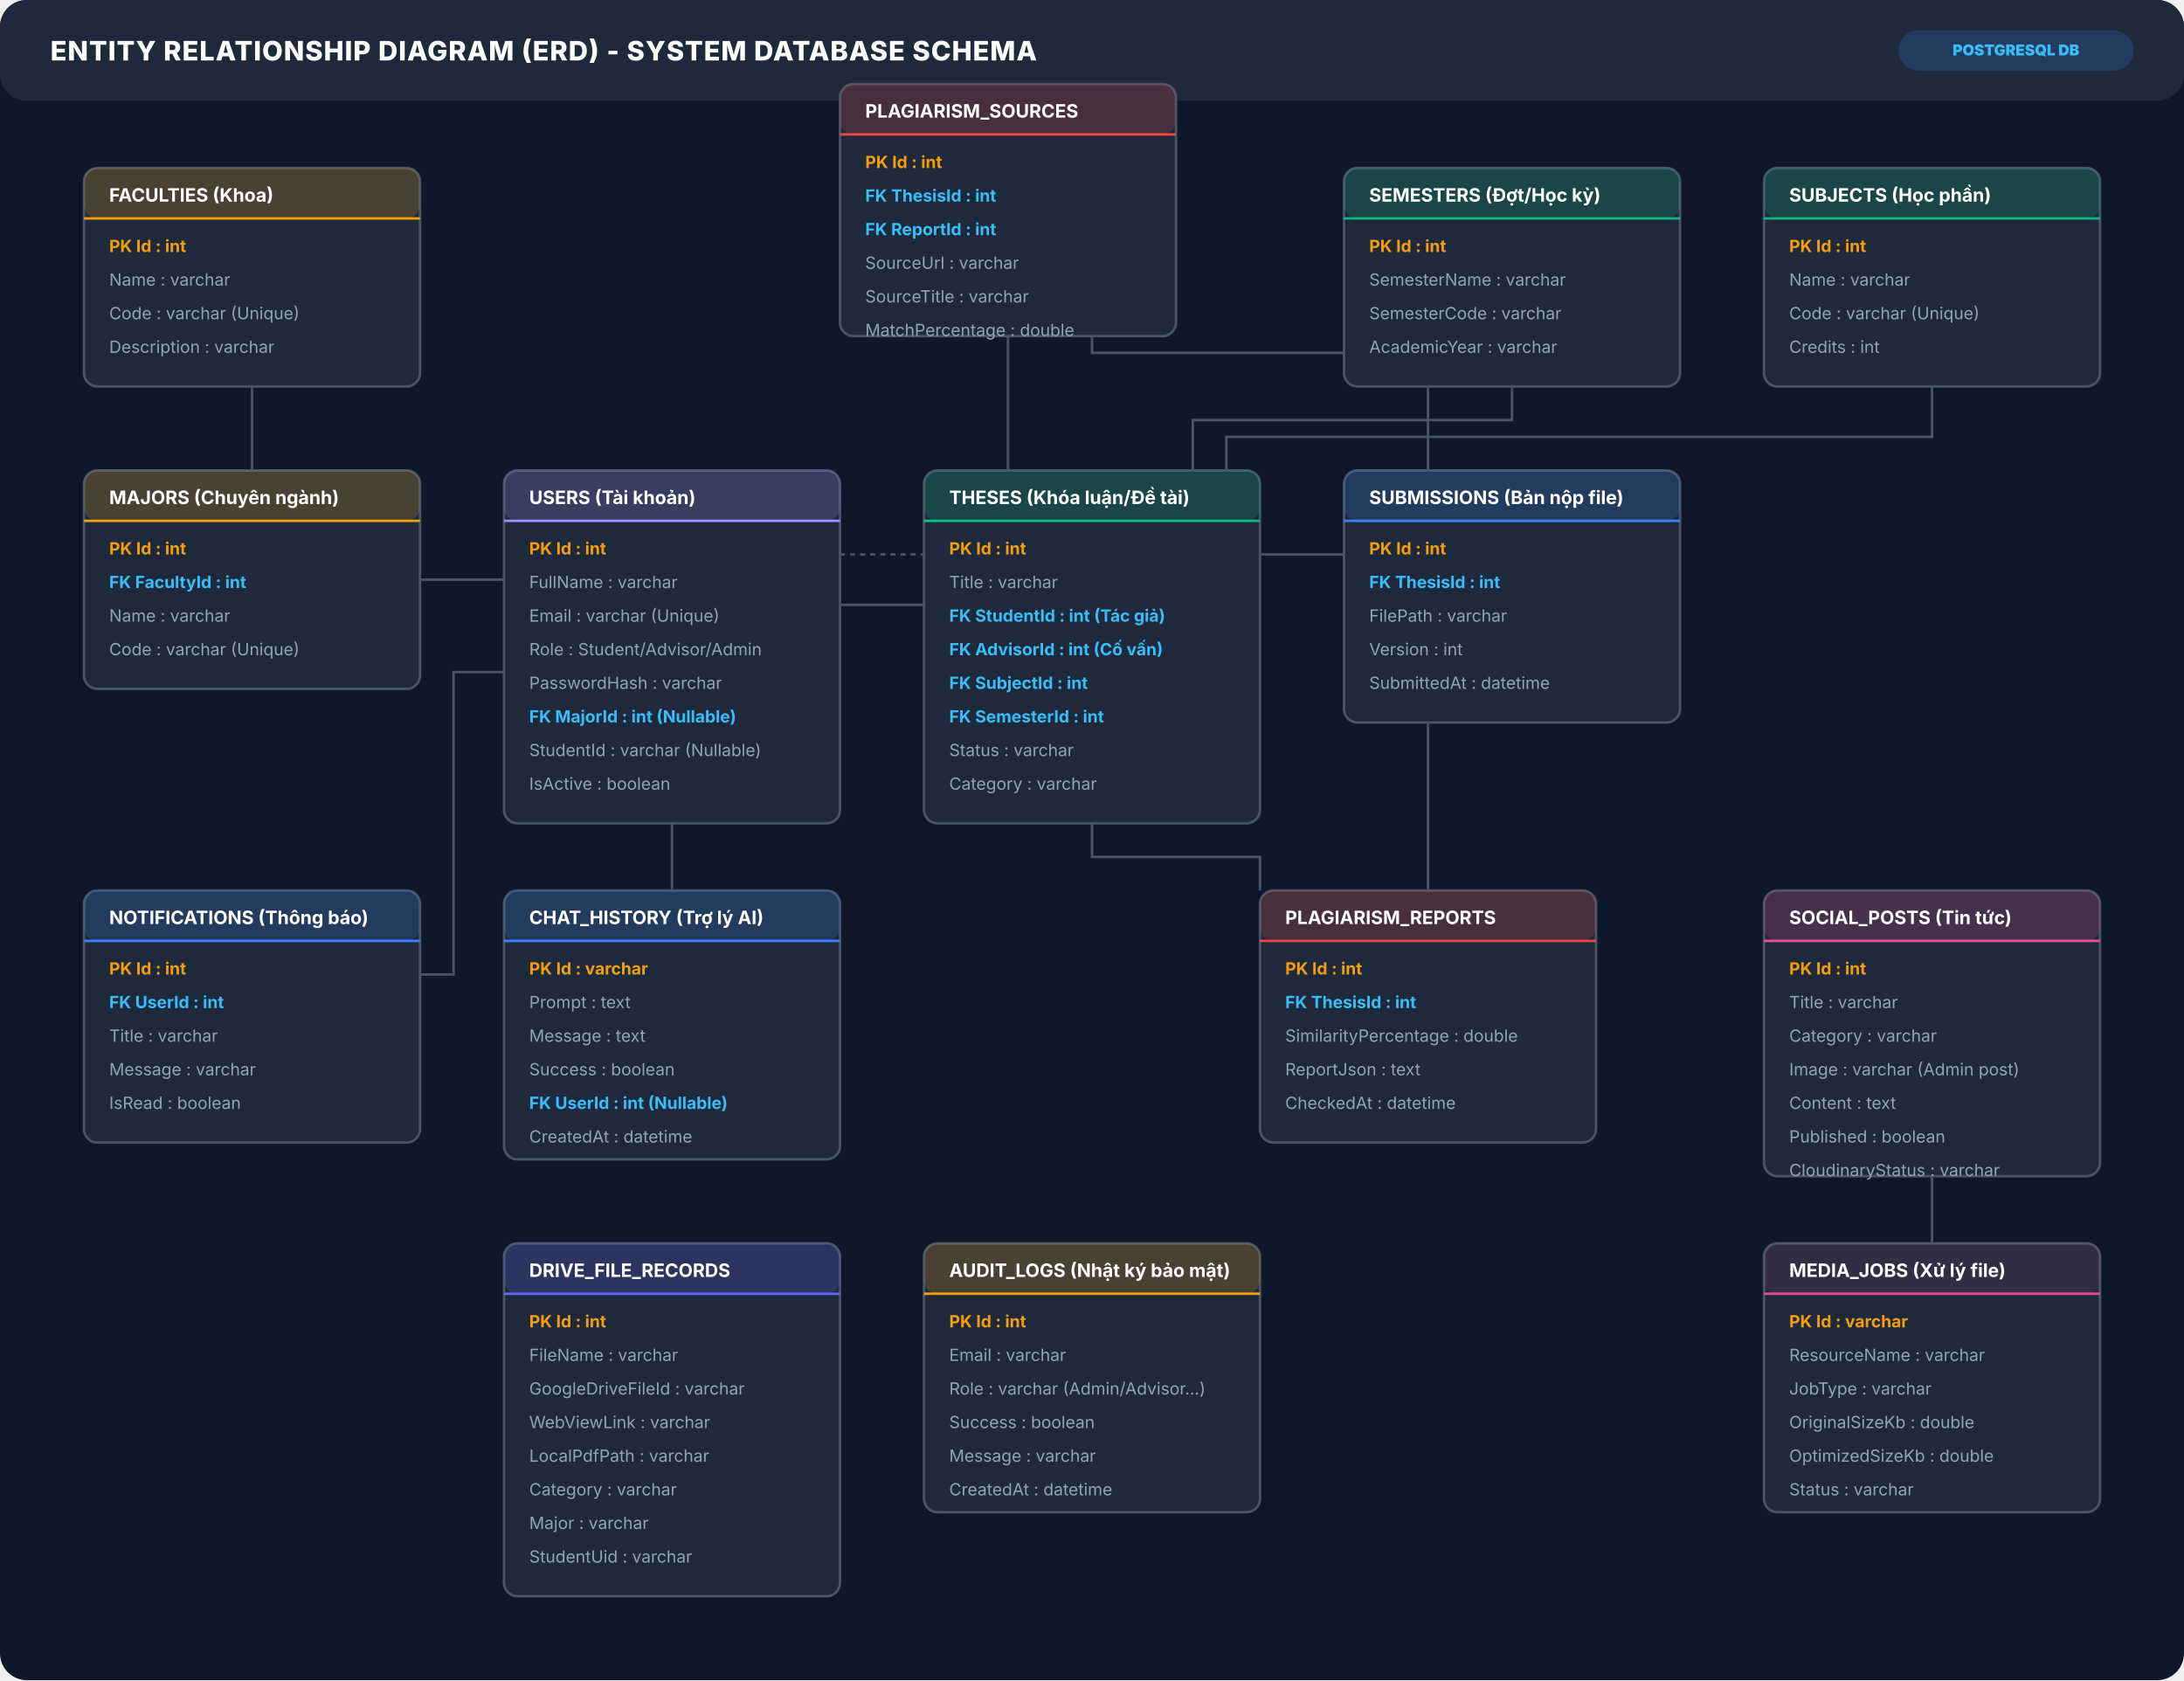
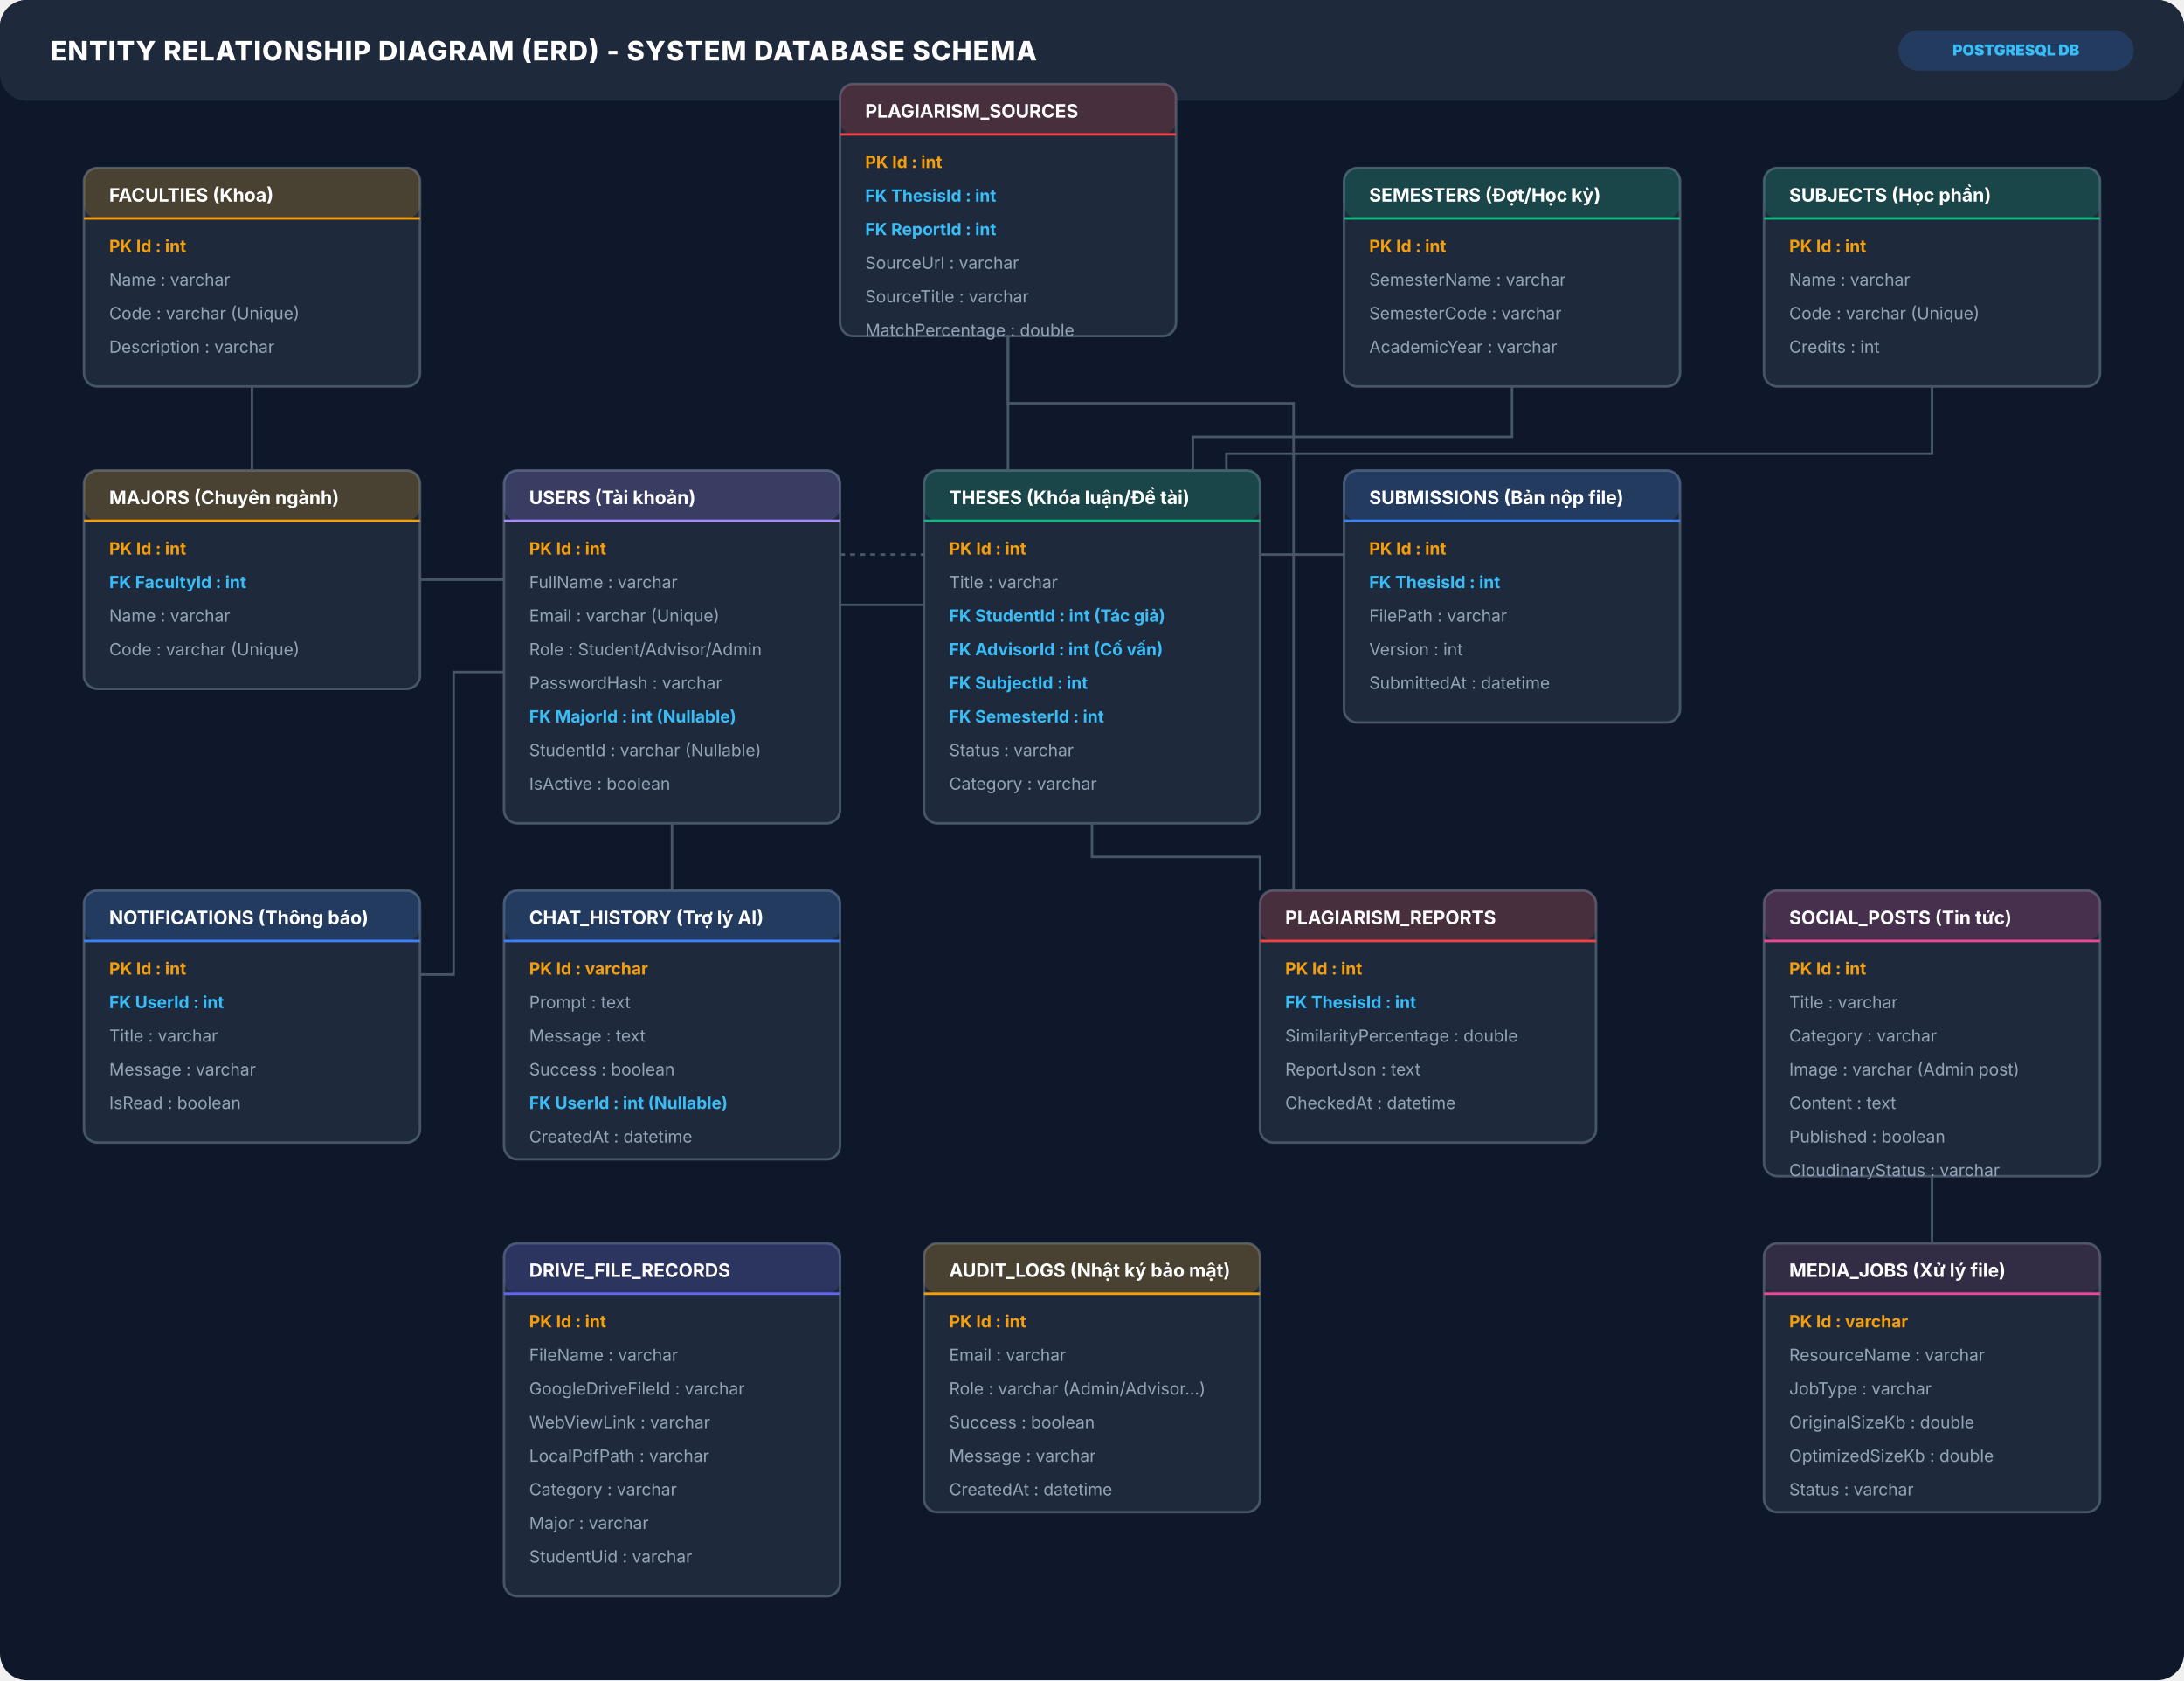
<svg xmlns="http://www.w3.org/2000/svg" viewBox="0 0 1300 1000" width="1300" height="1000">
  <style>
        .title { font-family: 'Inter', sans-serif; font-size: 16px; font-weight: 800; fill: #ffffff; letter-spacing: 0.5px; }
        .table-title { font-family: 'Inter', sans-serif; font-size: 11px; font-weight: bold; fill: #ffffff; }
        .field { font-family: 'Inter', sans-serif; font-size: 10px; fill: #94a3b8; }
        .pk { fill: #f59e0b; font-weight: bold; }
        .fk { fill: #38bdf8; font-weight: bold; }
        .conn { stroke: #475569; stroke-width: 1.5; fill: none; }
        .conn-label { font-family: 'Inter', sans-serif; font-size: 9px; fill: #64748b; }
      </style>
  <rect width="100%" height="100%" fill="#0f172a" rx="16" />
  <rect width="100%" height="60" fill="#1e293b" rx="16" />
  <text x="30" y="36" class="title">ENTITY RELATIONSHIP DIAGRAM (ERD) - SYSTEM DATABASE SCHEMA</text>
  <rect x="1130" y="18" width="140" height="24" rx="12" fill="#3b82f6" opacity="0.2" />
  <text x="1200" y="33" fill="#38bdf8" font-family="Inter, sans-serif" font-size="9" font-weight="900" text-anchor="middle">POSTGRESQL DB</text>
  <path d="M 150 230 V 280" class="conn" />
  <path d="M 250 345 H 300" class="conn" />
  <path d="M 300 400 H 270 V 580 H 250" class="conn" />
  <path d="M 400 490 V 530" class="conn" />
  <path d="M 500 330 H 550" class="conn" stroke-dasharray="3 3" />
  <path d="M 500 360 H 550" class="conn" />
-   <path d="M 900 230 V 250 H 710 V 280" class="conn" />
-   <path d="M 1150 230 V 260 H 730 V 280" class="conn" />
+   <path d="M 900 230 V 260 H 710 V 280" class="conn" />
+   <path d="M 1150 230 V 270 H 730 V 280" class="conn" />
  <path d="M 750 330 H 800" class="conn" />
  <path d="M 650 490 V 510 H 750 V 530" class="conn" />
-   <path d="M 850 530 V 210 H 650 V 200" class="conn" />
+   <path d="M 770 530 V 240 H 600 V 200" class="conn" />
  <path d="M 600 280 V 200" class="conn" />
  <path d="M 1150 700 V 740" class="conn" />
  <g transform="translate(50, 100)">
    <rect width="200" height="130" rx="8" ry="8" fill="#1e293b" stroke="#475569" stroke-width="1.5" />
    <rect width="200" height="30" rx="8" ry="8" fill="#f59e0b" opacity="0.2" />
    <line x1="0" y1="30" x2="200" y2="30" stroke="#f59e0b" stroke-width="1.5" />
    <text x="15" y="20" class="table-title">FACULTIES (Khoa)</text>
    <text x="15" y="50" class="field pk">PK  Id : int</text>
    <text x="15" y="70" class="field">    Name : varchar</text>
    <text x="15" y="90" class="field">    Code : varchar (Unique)</text>
    <text x="15" y="110" class="field">    Description : varchar</text>
  </g>
  <g transform="translate(50, 280)">
    <rect width="200" height="130" rx="8" ry="8" fill="#1e293b" stroke="#475569" stroke-width="1.5" />
    <rect width="200" height="30" rx="8" ry="8" fill="#f59e0b" opacity="0.2" />
    <line x1="0" y1="30" x2="200" y2="30" stroke="#f59e0b" stroke-width="1.5" />
    <text x="15" y="20" class="table-title">MAJORS (Chuyên ngành)</text>
    <text x="15" y="50" class="field pk">PK  Id : int</text>
    <text x="15" y="70" class="field fk">FK  FacultyId : int</text>
    <text x="15" y="90" class="field">    Name : varchar</text>
    <text x="15" y="110" class="field">    Code : varchar (Unique)</text>
  </g>
  <g transform="translate(500, 50)">
    <rect width="200" height="150" rx="8" ry="8" fill="#1e293b" stroke="#475569" stroke-width="1.5" />
    <rect width="200" height="30" rx="8" ry="8" fill="#ef4444" opacity="0.2" />
    <line x1="0" y1="30" x2="200" y2="30" stroke="#ef4444" stroke-width="1.5" />
    <text x="15" y="20" class="table-title">PLAGIARISM_SOURCES</text>
    <text x="15" y="50" class="field pk">PK  Id : int</text>
    <text x="15" y="70" class="field fk">FK  ThesisId : int</text>
    <text x="15" y="90" class="field fk">FK  ReportId : int</text>
    <text x="15" y="110" class="field">    SourceUrl : varchar</text>
    <text x="15" y="130" class="field">    SourceTitle : varchar</text>
    <text x="15" y="150" class="field">    MatchPercentage : double</text>
  </g>
  <g transform="translate(800, 100)">
    <rect width="200" height="130" rx="8" ry="8" fill="#1e293b" stroke="#475569" stroke-width="1.5" />
    <rect width="200" height="30" rx="8" ry="8" fill="#10b981" opacity="0.2" />
    <line x1="0" y1="30" x2="200" y2="30" stroke="#10b981" stroke-width="1.5" />
    <text x="15" y="20" class="table-title">SEMESTERS (Đợt/Học kỳ)</text>
    <text x="15" y="50" class="field pk">PK  Id : int</text>
    <text x="15" y="70" class="field">    SemesterName : varchar</text>
    <text x="15" y="90" class="field">    SemesterCode : varchar</text>
    <text x="15" y="110" class="field">    AcademicYear : varchar</text>
  </g>
  <g transform="translate(1050, 100)">
    <rect width="200" height="130" rx="8" ry="8" fill="#1e293b" stroke="#475569" stroke-width="1.5" />
    <rect width="200" height="30" rx="8" ry="8" fill="#10b981" opacity="0.2" />
    <line x1="0" y1="30" x2="200" y2="30" stroke="#10b981" stroke-width="1.5" />
    <text x="15" y="20" class="table-title">SUBJECTS (Học phần)</text>
    <text x="15" y="50" class="field pk">PK  Id : int</text>
    <text x="15" y="70" class="field">    Name : varchar</text>
    <text x="15" y="90" class="field">    Code : varchar (Unique)</text>
    <text x="15" y="110" class="field">    Credits : int</text>
  </g>
  <g transform="translate(300, 280)">
    <rect width="200" height="210" rx="8" ry="8" fill="#1e293b" stroke="#475569" stroke-width="1.5" />
    <rect width="200" height="30" rx="8" ry="8" fill="#a78bfa" opacity="0.2" />
    <line x1="0" y1="30" x2="200" y2="30" stroke="#a78bfa" stroke-width="1.5" />
    <text x="15" y="20" class="table-title">USERS (Tài khoản)</text>
    <text x="15" y="50" class="field pk">PK  Id : int</text>
    <text x="15" y="70" class="field">    FullName : varchar</text>
    <text x="15" y="90" class="field">    Email : varchar (Unique)</text>
    <text x="15" y="110" class="field">    Role : Student/Advisor/Admin</text>
    <text x="15" y="130" class="field">    PasswordHash : varchar</text>
    <text x="15" y="150" class="field fk">FK  MajorId : int (Nullable)</text>
    <text x="15" y="170" class="field">    StudentId : varchar (Nullable)</text>
    <text x="15" y="190" class="field">    IsActive : boolean</text>
  </g>
  <g transform="translate(550, 280)">
    <rect width="200" height="210" rx="8" ry="8" fill="#1e293b" stroke="#475569" stroke-width="1.5" />
    <rect width="200" height="30" rx="8" ry="8" fill="#10b981" opacity="0.2" />
    <line x1="0" y1="30" x2="200" y2="30" stroke="#10b981" stroke-width="1.5" />
    <text x="15" y="20" class="table-title">THESES (Khóa luận/Đề tài)</text>
    <text x="15" y="50" class="field pk">PK  Id : int</text>
    <text x="15" y="70" class="field">    Title : varchar</text>
    <text x="15" y="90" class="field fk">FK  StudentId : int (Tác giả)</text>
    <text x="15" y="110" class="field fk">FK  AdvisorId : int (Cố vấn)</text>
    <text x="15" y="130" class="field fk">FK  SubjectId : int</text>
    <text x="15" y="150" class="field fk">FK  SemesterId : int</text>
    <text x="15" y="170" class="field">    Status : varchar</text>
    <text x="15" y="190" class="field">    Category : varchar</text>
  </g>
  <g transform="translate(800, 280)">
    <rect width="200" height="150" rx="8" ry="8" fill="#1e293b" stroke="#475569" stroke-width="1.5" />
    <rect width="200" height="30" rx="8" ry="8" fill="#3b82f6" opacity="0.2" />
    <line x1="0" y1="30" x2="200" y2="30" stroke="#3b82f6" stroke-width="1.5" />
    <text x="15" y="20" class="table-title">SUBMISSIONS (Bản nộp file)</text>
    <text x="15" y="50" class="field pk">PK  Id : int</text>
    <text x="15" y="70" class="field fk">FK  ThesisId : int</text>
    <text x="15" y="90" class="field">    FilePath : varchar</text>
    <text x="15" y="110" class="field">    Version : int</text>
    <text x="15" y="130" class="field">    SubmittedAt : datetime</text>
  </g>
  <g transform="translate(50, 530)">
    <rect width="200" height="150" rx="8" ry="8" fill="#1e293b" stroke="#475569" stroke-width="1.5" />
    <rect width="200" height="30" rx="8" ry="8" fill="#3b82f6" opacity="0.2" />
    <line x1="0" y1="30" x2="200" y2="30" stroke="#3b82f6" stroke-width="1.5" />
    <text x="15" y="20" class="table-title">NOTIFICATIONS (Thông báo)</text>
    <text x="15" y="50" class="field pk">PK  Id : int</text>
    <text x="15" y="70" class="field fk">FK  UserId : int</text>
    <text x="15" y="90" class="field">    Title : varchar</text>
    <text x="15" y="110" class="field">    Message : varchar</text>
    <text x="15" y="130" class="field">    IsRead : boolean</text>
  </g>
  <g transform="translate(300, 530)">
    <rect width="200" height="160" rx="8" ry="8" fill="#1e293b" stroke="#475569" stroke-width="1.5" />
    <rect width="200" height="30" rx="8" ry="8" fill="#3b82f6" opacity="0.2" />
    <line x1="0" y1="30" x2="200" y2="30" stroke="#3b82f6" stroke-width="1.5" />
    <text x="15" y="20" class="table-title">CHAT_HISTORY (Trợ lý AI)</text>
    <text x="15" y="50" class="field pk">PK  Id : varchar</text>
    <text x="15" y="70" class="field">    Prompt : text</text>
    <text x="15" y="90" class="field">    Message : text</text>
    <text x="15" y="110" class="field">    Success : boolean</text>
    <text x="15" y="130" class="field fk">FK  UserId : int (Nullable)</text>
    <text x="15" y="150" class="field">    CreatedAt : datetime</text>
  </g>
  <g transform="translate(750, 530)">
    <rect width="200" height="150" rx="8" ry="8" fill="#1e293b" stroke="#475569" stroke-width="1.5" />
    <rect width="200" height="30" rx="8" ry="8" fill="#ef4444" opacity="0.2" />
    <line x1="0" y1="30" x2="200" y2="30" stroke="#ef4444" stroke-width="1.5" />
    <text x="15" y="20" class="table-title">PLAGIARISM_REPORTS</text>
    <text x="15" y="50" class="field pk">PK  Id : int</text>
    <text x="15" y="70" class="field fk">FK  ThesisId : int</text>
    <text x="15" y="90" class="field">    SimilarityPercentage : double</text>
    <text x="15" y="110" class="field">    ReportJson : text</text>
    <text x="15" y="130" class="field">    CheckedAt : datetime</text>
  </g>
  <g transform="translate(1050, 530)">
    <rect width="200" height="170" rx="8" ry="8" fill="#1e293b" stroke="#475569" stroke-width="1.5" />
    <rect width="200" height="30" rx="8" ry="8" fill="#ec4899" opacity="0.2" />
    <line x1="0" y1="30" x2="200" y2="30" stroke="#ec4899" stroke-width="1.5" />
    <text x="15" y="20" class="table-title">SOCIAL_POSTS (Tin tức)</text>
    <text x="15" y="50" class="field pk">PK  Id : int</text>
    <text x="15" y="70" class="field">    Title : varchar</text>
    <text x="15" y="90" class="field">    Category : varchar</text>
    <text x="15" y="110" class="field">    Image : varchar (Admin post)</text>
    <text x="15" y="130" class="field">    Content : text</text>
    <text x="15" y="150" class="field">    Published : boolean</text>
    <text x="15" y="170" class="field">    CloudinaryStatus : varchar</text>
  </g>
  <g transform="translate(300, 740)">
    <rect width="200" height="210" rx="8" ry="8" fill="#1e293b" stroke="#475569" stroke-width="1.5" />
    <rect width="200" height="30" rx="8" ry="8" fill="#6366f1" opacity="0.2" />
    <line x1="0" y1="30" x2="200" y2="30" stroke="#6366f1" stroke-width="1.5" />
    <text x="15" y="20" class="table-title">DRIVE_FILE_RECORDS</text>
    <text x="15" y="50" class="field pk">PK  Id : int</text>
    <text x="15" y="70" class="field">    FileName : varchar</text>
    <text x="15" y="90" class="field">    GoogleDriveFileId : varchar</text>
    <text x="15" y="110" class="field">    WebViewLink : varchar</text>
    <text x="15" y="130" class="field">    LocalPdfPath : varchar</text>
    <text x="15" y="150" class="field">    Category : varchar</text>
    <text x="15" y="170" class="field">    Major : varchar</text>
    <text x="15" y="190" class="field">    StudentUid : varchar</text>
  </g>
  <g transform="translate(550, 740)">
    <rect width="200" height="160" rx="8" ry="8" fill="#1e293b" stroke="#475569" stroke-width="1.5" />
    <rect width="200" height="30" rx="8" ry="8" fill="#f59e0b" opacity="0.2" />
    <line x1="0" y1="30" x2="200" y2="30" stroke="#f59e0b" stroke-width="1.5" />
    <text x="15" y="20" class="table-title">AUDIT_LOGS (Nhật ký bảo mật)</text>
    <text x="15" y="50" class="field pk">PK  Id : int</text>
    <text x="15" y="70" class="field">    Email : varchar</text>
    <text x="15" y="90" class="field">    Role : varchar (Admin/Advisor...)</text>
    <text x="15" y="110" class="field">    Success : boolean</text>
    <text x="15" y="130" class="field">    Message : varchar</text>
    <text x="15" y="150" class="field">    CreatedAt : datetime</text>
  </g>
  <g transform="translate(1050, 740)">
    <rect width="200" height="160" rx="8" ry="8" fill="#1e293b" stroke="#475569" stroke-width="1.5" />
    <rect width="200" height="30" rx="8" ry="8" fill="#ec4899" opacity="0.1" />
    <line x1="0" y1="30" x2="200" y2="30" stroke="#ec4899" stroke-width="1.5" />
    <text x="15" y="20" class="table-title">MEDIA_JOBS (Xử lý file)</text>
    <text x="15" y="50" class="field pk">PK  Id : varchar</text>
    <text x="15" y="70" class="field">    ResourceName : varchar</text>
    <text x="15" y="90" class="field">    JobType : varchar</text>
    <text x="15" y="110" class="field">    OriginalSizeKb : double</text>
    <text x="15" y="130" class="field">    OptimizedSizeKb : double</text>
    <text x="15" y="150" class="field">    Status : varchar</text>
  </g>
</svg>
